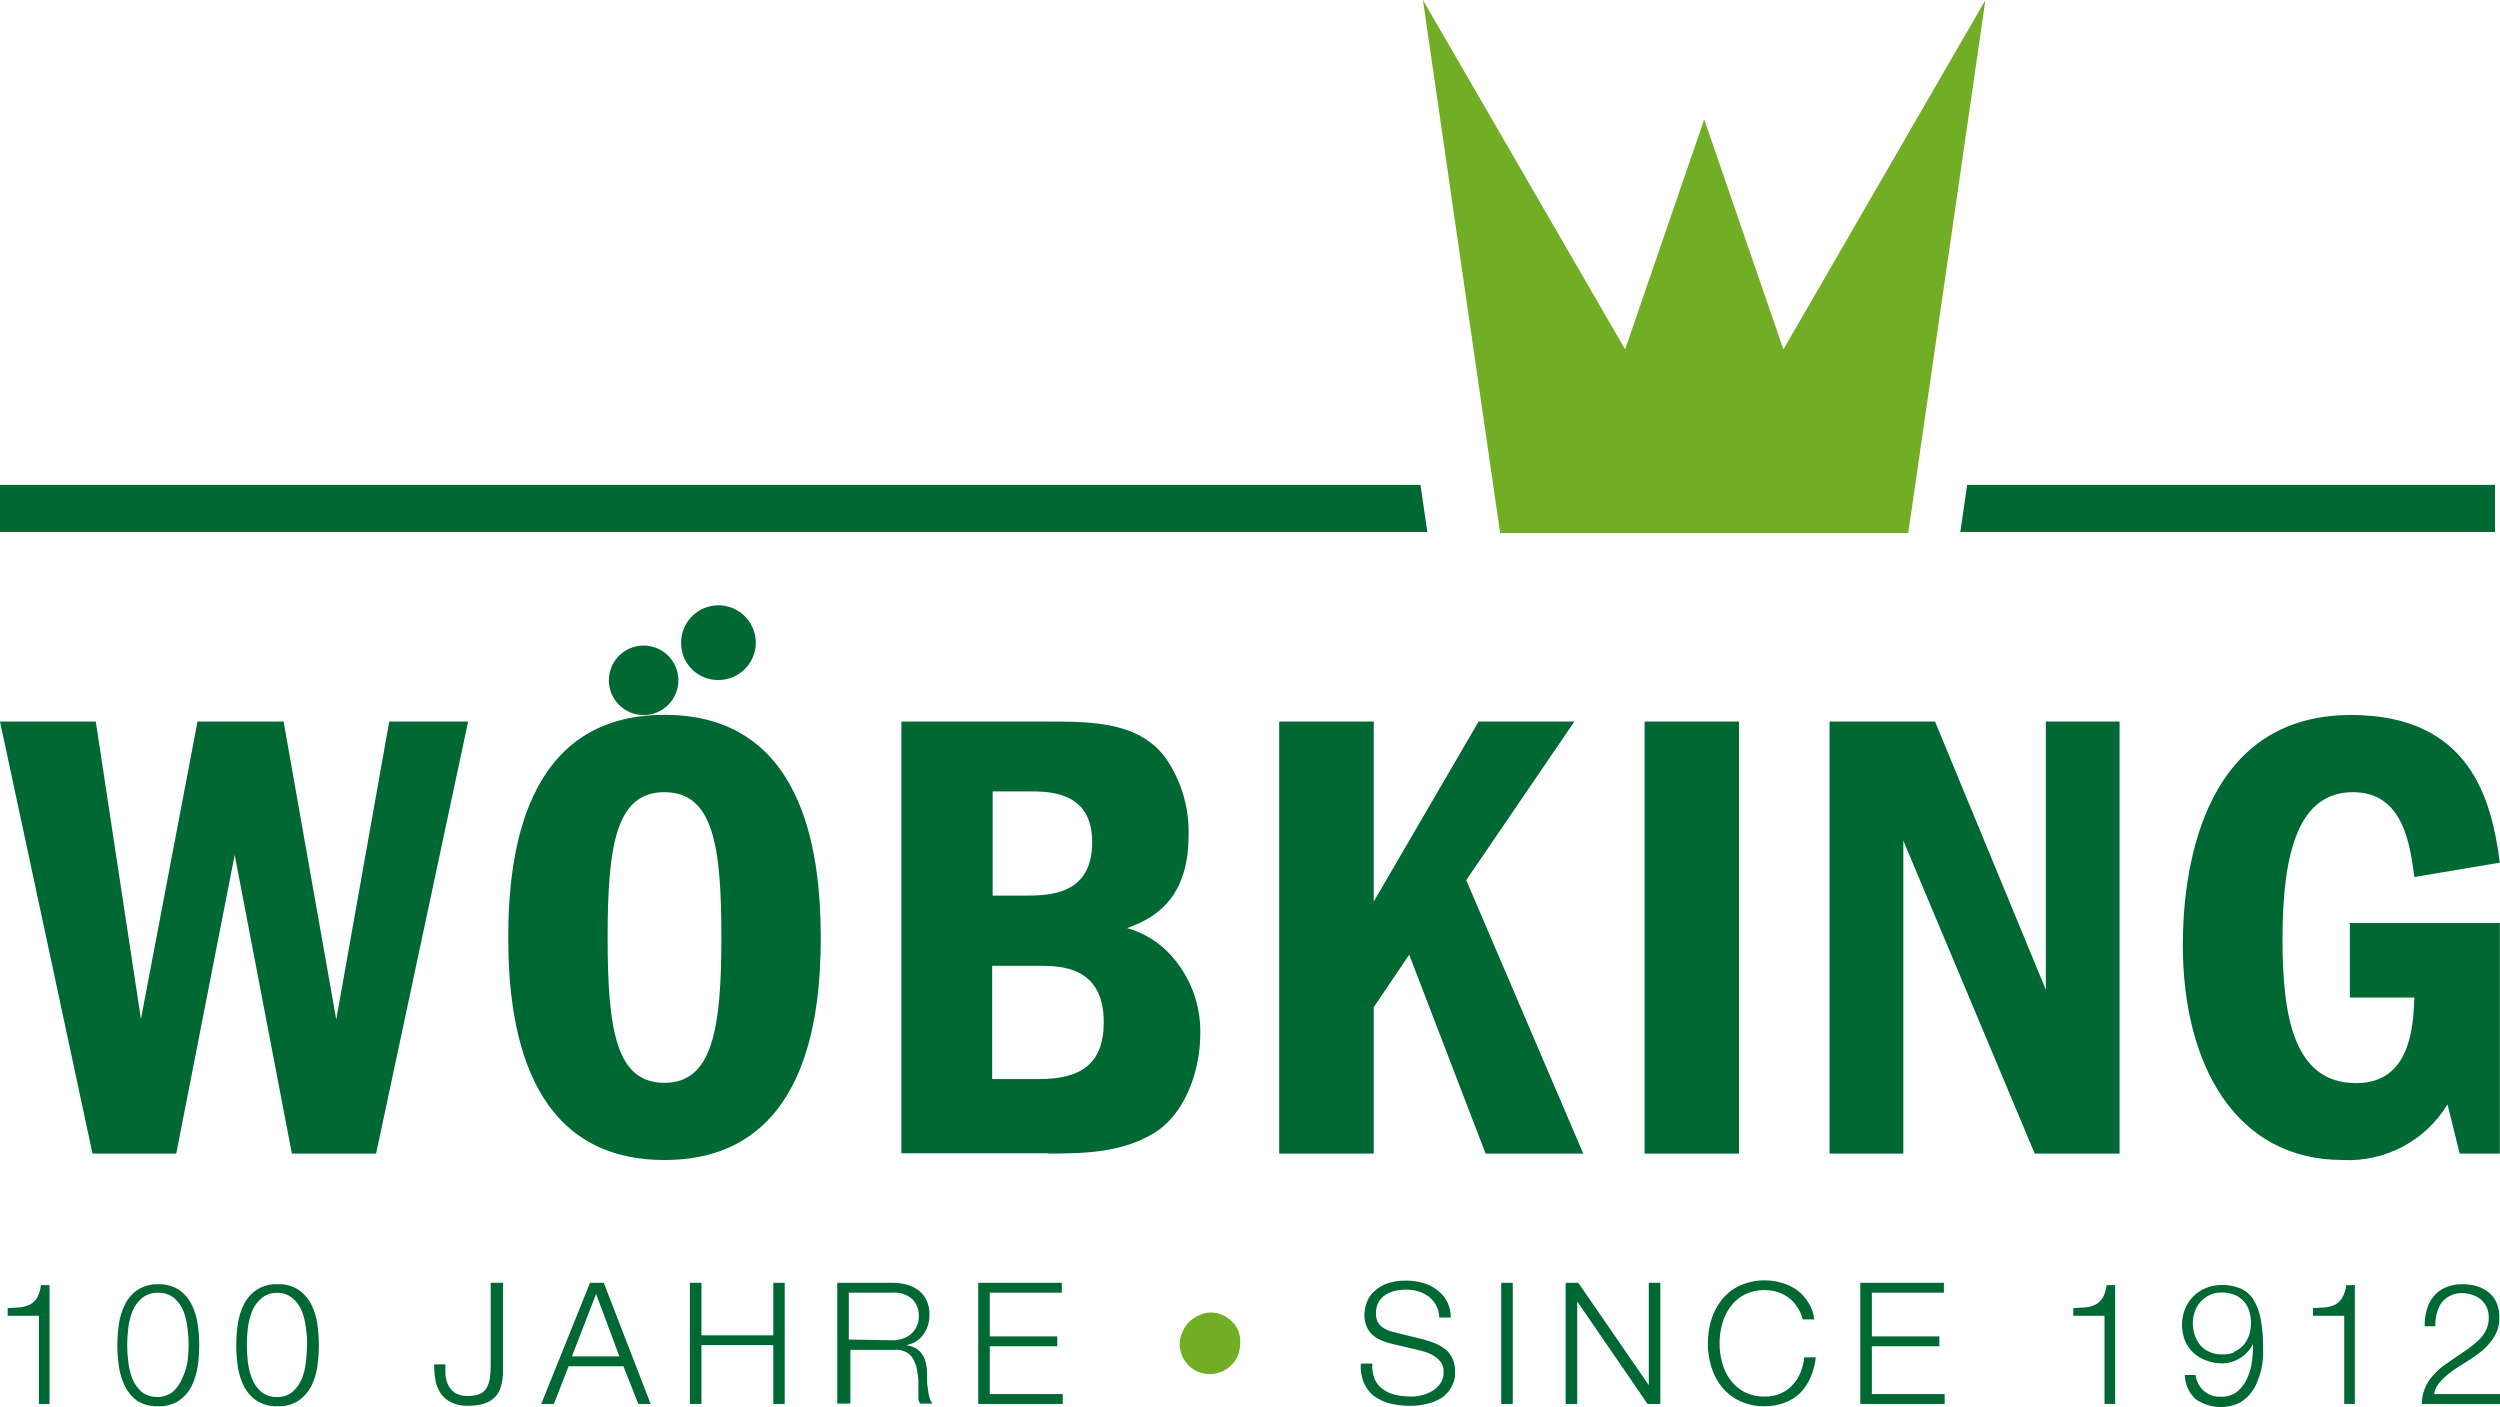
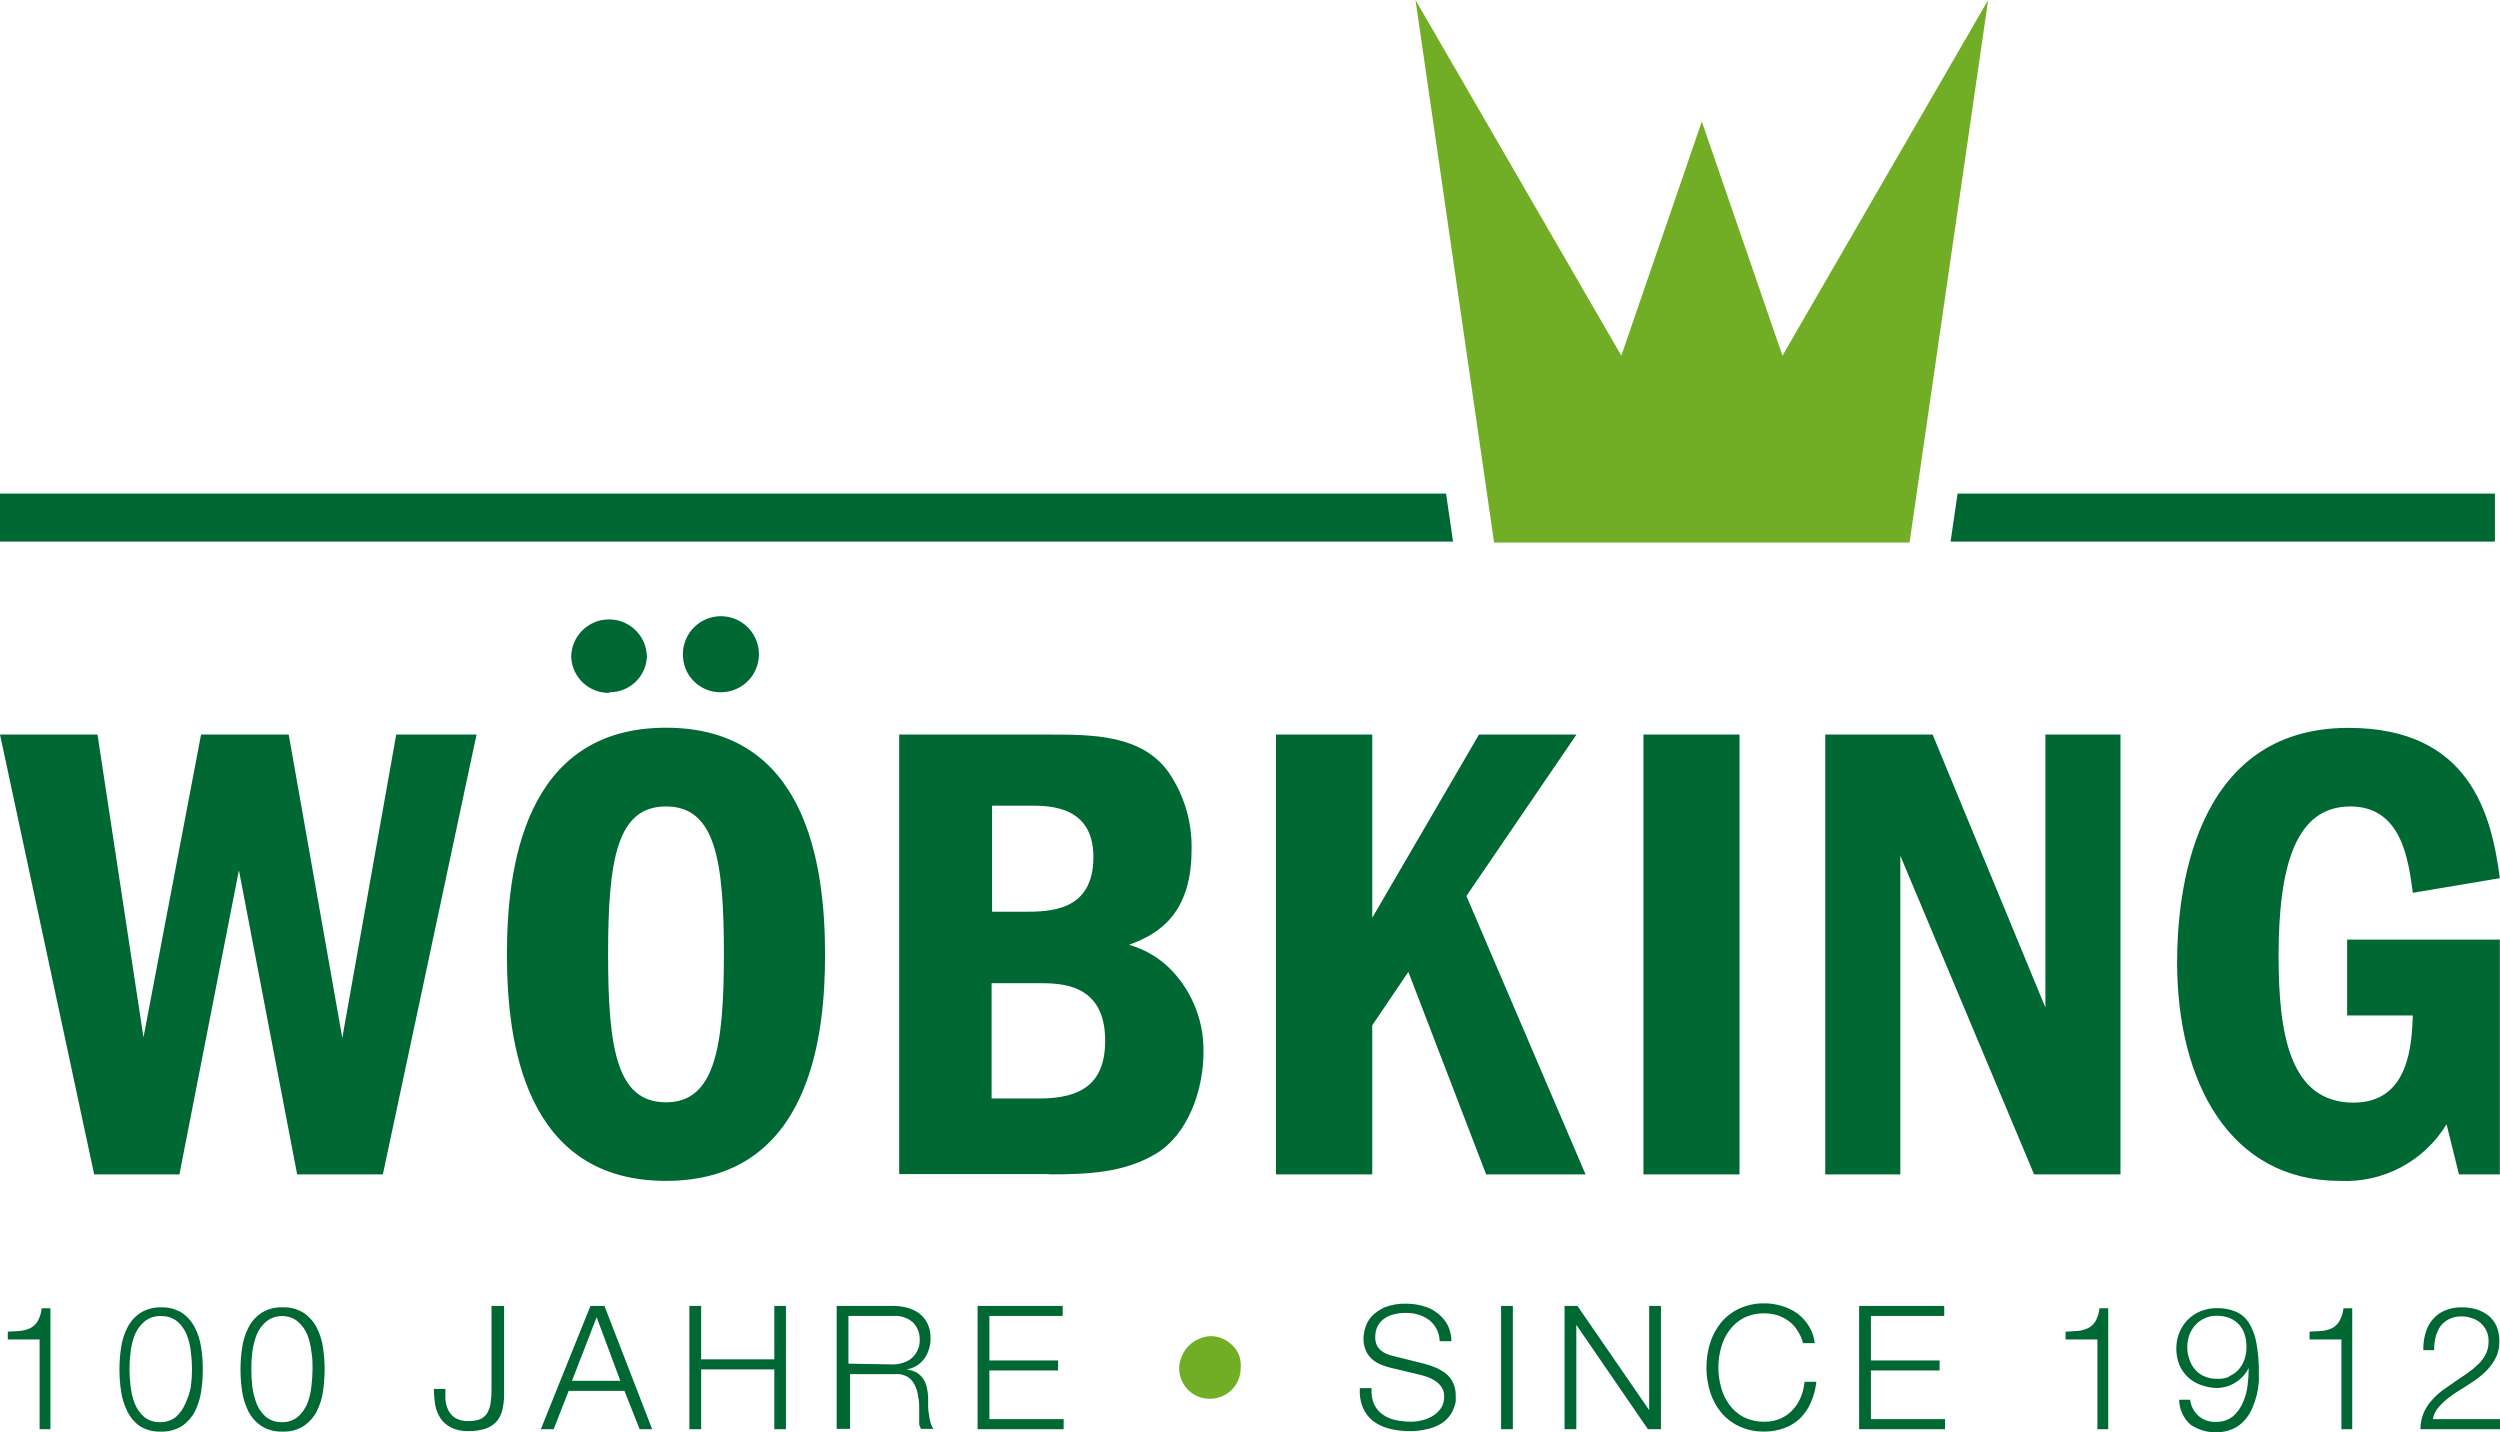
- <svg xmlns="http://www.w3.org/2000/svg" viewBox="0 0 160 90">
-   <path d="M38.968 43.56a2.224 2.224 0 1 0 0-.04m7 0a2.35 2.35 0 0 1-2.37-2.2 2.39 2.39 0 1 1 2.37 2.2m-3.44 7.18c-3.07 0-3.64 3.3-3.64 9.3s.57 9.3 3.64 9.3 3.64-3.45 3.64-9.3-.51-9.3-3.64-9.3m0 23.54c-8.86 0-10-8.66-10-14.22 0-5.3 1-14.27 10-14.27 8.78 0 10 8.51 10 14.27 0 5.06-.91 14.22-10 14.22M63.529 50.65v6.67h1.95c1.65 0 4.42 0 4.42-3.44 0-3.23-2.77-3.23-4-3.23h-2.4m0 11.16v7.25h3c2.61 0 4.14-.91 4.14-3.64 0-3.61-2.81-3.61-4.19-3.61h-2.92m3.55 12h-9.39V46.18h9.39c2.74 0 5.85 0 7.54 2.36a8.27 8.27 0 0 1 1.45 4.93c0 4.44-2.64 5.43-3.93 5.93a5.94 5.94 0 0 1 2.77 1.7 7.27 7.27 0 0 1 1.91 5.06c0 2.41-1 5.19-3 6.38s-4.22 1.29-6.72 1.29M101.329 73.83h-6.25l-4.89-12.73-2.27 3.36v9.37h-6.05V46.18h6.05V57.7l6.71-11.52h6.13l-6.92 10.15zM105.255 46.18h6.04v27.65h-6.04zM135.653 73.83h-5.43l-8.41-20.03v20.03h-4.72V46.18h6.75l7.09 17.16V46.18h4.72zM149.93 74.24c-6.88 0-10.23-6.14-10.23-13.76 0-4.1.91-14.72 10.77-14.72 7.66 0 9 5.47 9.52 9.45l-5.47.92c-.28-2.08-.7-5.43-3.93-5.43-3.44 0-4.51 3.73-4.51 9.41 0 5 .74 9.21 4.72 9.21 3.51 0 3.65-3.7 3.72-5.48h-4.13v-4.77h9.6v14.76h-2.57l-.78-3.15a7.41 7.41 0 0 1-6.71 3.56M91.35 34.05H0v-3.02h90.91zM159.68 34.05h-34.22l.44-3.02h33.78z" fill="#006833" />
-   <path d="M114.138 22.36l-5.07-14.72-5.06 14.72L91.068 0l4.94 34.11h26.12L127.068 0z" fill="#72ae25" />
-   <path d="M24.07 73.83h-5.39l-3.66-19.12-3.74 19.12H5.92L0 46.18h6.13l2.89 19.04 3.62-19.04h5.51l3.37 19.07 3.39-19.07h5.05zM1.29 83.67a1.94 1.94 0 0 0 .63-.18 1.16 1.16 0 0 0 .45-.43 2.09 2.09 0 0 0 .25-.81h.55v7.6h-.68v-5.64h-2v-.49zM11.46 82.55a2.49 2.49 0 0 1 .8.93 4 4 0 0 1 .39 1.26 9 9 0 0 1 .1 1.35 9.12 9.12 0 0 1-.1 1.37 4.22 4.22 0 0 1-.39 1.26 2.53 2.53 0 0 1-.8.92 2.34 2.34 0 0 1-1.35.36 2.34 2.34 0 0 1-1.35-.36 2.47 2.47 0 0 1-.76-.92 4.22 4.22 0 0 1-.39-1.26 9.3 9.3 0 0 1 0-2.72A4 4 0 0 1 8 83.48a2.42 2.42 0 0 1 .81-.93 2.34 2.34 0 0 1 1.35-.36 2.34 2.34 0 0 1 1.3.36zm-2.4.55a2.17 2.17 0 0 0-.59.83A4.24 4.24 0 0 0 8.21 85a8.29 8.29 0 0 0 0 2.15 4.24 4.24 0 0 0 .26 1.09 2.29 2.29 0 0 0 .59.84 1.68 1.68 0 0 0 2 0 2.29 2.29 0 0 0 .59-.84 4.24 4.24 0 0 0 .35-1.07A8.29 8.29 0 0 0 12 85a4.24 4.24 0 0 0-.26-1.09 2.17 2.17 0 0 0-.59-.83 1.52 1.52 0 0 0-1-.34 1.53 1.53 0 0 0-1.09.36zM19.11 82.55a2.51 2.51 0 0 1 .81.93 4 4 0 0 1 .39 1.26 10.48 10.48 0 0 1 .1 1.35 10.649 10.649 0 0 1-.1 1.37 4.22 4.22 0 0 1-.39 1.26 2.56 2.56 0 0 1-.81.92 2.29 2.29 0 0 1-1.35.36 2.3 2.3 0 0 1-1.34-.36 2.47 2.47 0 0 1-.81-.92 4.22 4.22 0 0 1-.39-1.26 9.3 9.3 0 0 1 0-2.72 4 4 0 0 1 .39-1.26 2.42 2.42 0 0 1 .81-.93 2.3 2.3 0 0 1 1.34-.36 2.29 2.29 0 0 1 1.35.36zm-2.39.55a2.07 2.07 0 0 0-.59.83 4.7 4.7 0 0 0-.27 1.07 9.66 9.66 0 0 0 0 2.15 4.7 4.7 0 0 0 .27 1.09 2.17 2.17 0 0 0 .59.84 1.56 1.56 0 0 0 1 .33 1.54 1.54 0 0 0 1-.33 2.31 2.31 0 0 0 .6-.84 4.24 4.24 0 0 0 .26-1.09 10.82 10.82 0 0 0 .07-1.08 5.867 5.867 0 0 0-.07-1.07 4.24 4.24 0 0 0-.26-1.09 2.19 2.19 0 0 0-.6-.83 1.5 1.5 0 0 0-1-.34 1.52 1.52 0 0 0-1 .36zM32.195 82.1v5.59a3.94 3.94 0 0 1-.12 1 1.67 1.67 0 0 1-.38.71 1.7 1.7 0 0 1-.7.43 3.54 3.54 0 0 1-1.06.14 2.28 2.28 0 0 1-1.08-.23 1.7 1.7 0 0 1-.66-.58 2.24 2.24 0 0 1-.33-.84 6.4 6.4 0 0 1-.08-1h.72v.6a1.87 1.87 0 0 0 .15.66 1.23 1.23 0 0 0 .43.54 1.51 1.51 0 0 0 .87.22 2.1 2.1 0 0 0 .72-.11 1 1 0 0 0 .44-.36 1.73 1.73 0 0 0 .23-.63 5.84 5.84 0 0 0 .06-.91V82.1zM38.641 82.1l3 7.75h-.79l-.95-2.41h-3.51l-.94 2.41h-.81l3.12-7.75zm1 4.71l-1.49-4-1.55 4zM44.892 82.1v3.36h4.6V82.1h.73v7.75h-.73v-3.76h-4.6v3.76h-.74V82.1zM57.135 82.1a3.389 3.389 0 0 1 .91.12 2.22 2.22 0 0 1 .74.36 1.73 1.73 0 0 1 .51.63 2 2 0 0 1 .19.91 2.13 2.13 0 0 1-.38 1.28 1.7 1.7 0 0 1-1.12.69 2 2 0 0 1 .63.2 1.32 1.32 0 0 1 .4.38 1.53 1.53 0 0 1 .23.52 3.29 3.29 0 0 1 .09.65v.48a2.2 2.2 0 0 0 .05.57 3 3 0 0 0 .1.54 1.15 1.15 0 0 0 .19.4h-.79a1.09 1.09 0 0 1-.11-.27 3.259 3.259 0 0 1 0-.33v-.61a3.25 3.25 0 0 0-.07-.82 2 2 0 0 0-.21-.72 1.2 1.2 0 0 0-.45-.52 1.34 1.34 0 0 0-.82-.17h-2.8v3.44h-.84V82.1zm0 3.68a2 2 0 0 0 .64-.11 1.42 1.42 0 0 0 .89-.77 1.39 1.39 0 0 0 .14-.63 1.52 1.52 0 0 0-.42-1.13 1.71 1.71 0 0 0-1.25-.41h-2.81v3zM67.956 82.1v.63h-4.61v2.8h4.32v.63h-4.32v3.06h4.67v.63h-5.41V82.1z" fill="#006833" />
-   <path d="M75.689 85.22a1.87 1.87 0 0 1 .41-.61 2 2 0 0 1 .61-.42 1.94 1.94 0 0 1 .76-.19 1.9 1.9 0 0 1 .75.15 2.06 2.06 0 0 1 .62.42 1.75 1.75 0 0 1 .42.61 1.9 1.9 0 0 1 .11.82 1.94 1.94 0 0 1-.15.76 1.92 1.92 0 0 1-1.04 1.03 1.9 1.9 0 0 1-.75.15 1.94 1.94 0 0 1-.76-.15 2 2 0 0 1-.61-.41 2.16 2.16 0 0 1-.41-.62 1.94 1.94 0 0 1-.15-.76 1.9 1.9 0 0 1 .19-.78z" fill="#72ae25" />
-   <path d="M87.991 88.29a1.61 1.61 0 0 0 .54.64 2.29 2.29 0 0 0 .81.35 5.19 5.19 0 0 0 1 .1 2.75 2.75 0 0 0 .67-.09 2.55 2.55 0 0 0 .66-.27 1.74 1.74 0 0 0 .52-.49 1.22 1.22 0 0 0 .2-.72 1 1 0 0 0-.14-.57 1.45 1.45 0 0 0-.38-.4 2.33 2.33 0 0 0-.52-.27 5.7 5.7 0 0 0-.55-.16l-1.73-.41a4.62 4.62 0 0 1-.66-.21 2.12 2.12 0 0 1-.56-.35 1.47 1.47 0 0 1-.38-.53 1.79 1.79 0 0 1-.15-.77 2.52 2.52 0 0 1 .11-.66 1.84 1.84 0 0 1 .4-.72 2.59 2.59 0 0 1 .82-.57 3.43 3.43 0 0 1 1.34-.23 3.88 3.88 0 0 1 1.09.15 2.52 2.52 0 0 1 .91.46 2.142 2.142 0 0 1 .86 1.75h-.74a1.73 1.73 0 0 0-.2-.78 1.76 1.76 0 0 0-.46-.55 2.23 2.23 0 0 0-.67-.34 2.49 2.49 0 0 0-.78-.11 2.87 2.87 0 0 0-.73.08 1.73 1.73 0 0 0-.62.26 1.39 1.39 0 0 0-.43.47 1.49 1.49 0 0 0-.16.73 1.13 1.13 0 0 0 .09.47 1.07 1.07 0 0 0 .25.34 1.6 1.6 0 0 0 .38.23 3 3 0 0 0 .45.14l1.89.47a5.8 5.8 0 0 1 .77.26 2.87 2.87 0 0 1 .64.39 1.59 1.59 0 0 1 .43.57 1.88 1.88 0 0 1 .16.82v.34a1.72 1.72 0 0 1-.14.46 1.85 1.85 0 0 1-.29.5 2 2 0 0 1-.52.45 3 3 0 0 1-.82.32 4.39 4.39 0 0 1-1.17.13 5.127 5.127 0 0 1-1.269-.16 3 3 0 0 1-1-.48 2.22 2.22 0 0 1-.63-.84 2.73 2.73 0 0 1-.19-1.22h.74a2.11 2.11 0 0 0 .16 1.02zM96.817 82.1v7.75h-.74V82.1zM101.012 82.1l4.51 6.55V82.1h.74v7.75h-.82l-4.5-6.56v6.56h-.74V82.1zM115.021 83.65a2 2 0 0 0-.54-.59 2.41 2.41 0 0 0-.71-.37 2.64 2.64 0 0 0-.81-.12 2.74 2.74 0 0 0-1.32.29 2.52 2.52 0 0 0-.9.78 3.14 3.14 0 0 0-.52 1.09 4.61 4.61 0 0 0 0 2.48 3.19 3.19 0 0 0 .52 1.1 2.63 2.63 0 0 0 .9.78 2.86 2.86 0 0 0 1.32.29 2.35 2.35 0 0 0 1-.2 2.22 2.22 0 0 0 .75-.53 2.63 2.63 0 0 0 .51-.78 3.46 3.46 0 0 0 .25-1h.74a4.37 4.37 0 0 1-.34 1.29 3.23 3.23 0 0 1-.67 1 2.83 2.83 0 0 1-1 .62 3.56 3.56 0 0 1-1.25.22 3.61 3.61 0 0 1-1.59-.33 3.29 3.29 0 0 1-1.15-.89 3.74 3.74 0 0 1-.68-1.28 5.1 5.1 0 0 1-.23-1.53 5.2 5.2 0 0 1 .23-1.531 3.84 3.84 0 0 1 .68-1.279 3.29 3.29 0 0 1 1.15-.89 3.883 3.883 0 0 1 2.67-.17 3.32 3.32 0 0 1 1 .48 3 3 0 0 1 .71.79 2.53 2.53 0 0 1 .37 1.07h-.74a2.3 2.3 0 0 0-.35-.79zM124.409 82.1v.63h-4.61v2.8h4.32v.63h-4.32v3.06h4.66v.63h-5.4V82.1zM133.49 83.67a1.94 1.94 0 0 0 .63-.18 1.16 1.16 0 0 0 .45-.43 2.09 2.09 0 0 0 .25-.81h.55v7.6h-.68v-5.64h-2v-.49zM141.03 89a1.52 1.52 0 0 0 1.08.39 1.66 1.66 0 0 0 1.08-.33 2.33 2.33 0 0 0 .63-.85 3.669 3.669 0 0 0 .31-1.1 8.7 8.7 0 0 0 .07-1.11 2.26 2.26 0 0 1-2 1.26 2.9 2.9 0 0 1-1-.19 2.27 2.27 0 0 1-1.37-1.29 2.8 2.8 0 0 1-.18-1 2.7 2.7 0 0 1 .19-1 2.47 2.47 0 0 1 .53-.81 2.5 2.5 0 0 1 .81-.54 2.71 2.71 0 0 1 1-.19 3.05 3.05 0 0 1 1.19.21 1.85 1.85 0 0 1 .83.69 3.57 3.57 0 0 1 .48 1.26 9.789 9.789 0 0 1 .16 1.87v.6a6.338 6.338 0 0 1-.12.79 5.91 5.91 0 0 1-.28.84 2.77 2.77 0 0 1-.48.77 2.2 2.2 0 0 1-.74.56 2.82 2.82 0 0 1-2.68-.27 2.12 2.12 0 0 1-.71-1.56h.69a1.6 1.6 0 0 0 .51 1zm1.94-2.48a1.63 1.63 0 0 0 .6-.42 2 2 0 0 0 .37-.64 2.47 2.47 0 0 0 .12-.79 2.37 2.37 0 0 0-.11-.76 1.57 1.57 0 0 0-.34-.62 1.62 1.62 0 0 0-.59-.42 2.21 2.21 0 0 0-.86-.15 1.63 1.63 0 0 0-.73.16 1.77 1.77 0 0 0-.58.42 1.83 1.83 0 0 0-.38.63 2.31 2.31 0 0 0 0 1.53 1.83 1.83 0 0 0 .36.64 1.51 1.51 0 0 0 .57.42 1.78 1.78 0 0 0 .78.16 1.83 1.83 0 0 0 .79-.12zM148.83 83.67a1.94 1.94 0 0 0 .63-.18 1.2 1.2 0 0 0 .44-.43 2.08 2.08 0 0 0 .26-.81h.55v7.6h-.68v-5.64h-2v-.49zM155 89.85a2.58 2.58 0 0 1 .19-1 2.86 2.86 0 0 1 .49-.78 4.129 4.129 0 0 1 .68-.64l.78-.55.8-.54a6 6 0 0 0 .71-.59 2.27 2.27 0 0 0 .47-.65 1.74 1.74 0 0 0 .16-.79 1.51 1.51 0 0 0-.13-.65 1.671 1.671 0 0 0-.37-.49 1.55 1.55 0 0 0-.55-.3 2 2 0 0 0-.65-.11 1.66 1.66 0 0 0-.8.18 1.51 1.51 0 0 0-.54.46 2.131 2.131 0 0 0-.29.67 3.1 3.1 0 0 0-.09.81h-.68a3.4 3.4 0 0 1 .14-1.08 2.11 2.11 0 0 1 .45-.85 2 2 0 0 1 .76-.56 2.6 2.6 0 0 1 1.08-.2 3.12 3.12 0 0 1 .93.13 2.46 2.46 0 0 1 .75.4 1.87 1.87 0 0 1 .5.67 2.45 2.45 0 0 1 .17.93 2.41 2.41 0 0 1-.15.87 2.92 2.92 0 0 1-.43.72 4.251 4.251 0 0 1-.6.6 7.213 7.213 0 0 1-.72.51c-.19.13-.4.26-.65.41a6.539 6.539 0 0 0-.71.5 4.179 4.179 0 0 0-.6.59 1.45 1.45 0 0 0-.32.7H160v.63z" fill="#006833" />
+ <svg xmlns="http://www.w3.org/2000/svg" viewBox="0 0 157.17 90">
+   <g data-name="Ebene 2">
+     <g data-name="Ebene 1">
+       <path d="M38.31 43.56a2.36 2.36 0 0 1-2.4-2.24 2.38 2.38 0 0 1 4.76 0 2.34 2.34 0 0 1-2.36 2.2m7 0a2.35 2.35 0 0 1-2.37-2.2 2.39 2.39 0 1 1 2.37 2.2m-3.44 7.18c-3.07 0-3.64 3.3-3.64 9.3s.57 9.3 3.64 9.3 3.64-3.45 3.64-9.3-.51-9.3-3.64-9.3m0 23.54c-8.86 0-10-8.66-10-14.22 0-5.3 1-14.27 10-14.27 8.78 0 10 8.51 10 14.27 0 5.06-.91 14.22-10 14.22M62.37 50.65v6.67h1.95c1.65 0 4.42 0 4.42-3.44 0-3.23-2.77-3.23-4-3.23h-2.4m0 11.16v7.25h3c2.61 0 4.14-.91 4.14-3.64 0-3.61-2.81-3.61-4.19-3.61h-2.92m3.55 12h-9.39V46.18h9.39c2.74 0 5.85 0 7.54 2.36a8.27 8.27 0 0 1 1.45 4.93c0 4.44-2.64 5.43-3.93 5.93a5.94 5.94 0 0 1 2.77 1.7 7.27 7.27 0 0 1 1.91 5.06c0 2.41-1 5.19-3 6.38s-4.22 1.29-6.72 1.29M99.68 73.83h-6.25L88.54 61.1l-2.27 3.36v9.37h-6.05V46.18h6.05V57.7l6.71-11.52h6.13l-6.92 10.15 7.49 17.5zM103.32 46.18h6.04v27.65h-6.04zM133.31 73.83h-5.43l-8.41-20.03v20.03h-4.72V46.18h6.75l7.09 17.16V46.18h4.72v27.65zM147.1 74.24c-6.88 0-10.23-6.14-10.23-13.76 0-4.1.91-14.72 10.77-14.72 7.66 0 9 5.47 9.52 9.45l-5.47.92c-.28-2.08-.7-5.43-3.93-5.43-3.44 0-4.51 3.73-4.51 9.41 0 5 .74 9.21 4.72 9.21 3.51 0 3.65-3.7 3.72-5.48h-4.13v-4.77h9.6v14.76h-2.57l-.78-3.15a7.41 7.41 0 0 1-6.71 3.56M91.35 34.05H0v-3.02h90.91l.44 3.02zM156.85 34.05h-34.22l.44-3.02h33.78v3.02z" fill="#006833" />
+       <path fill="#72ae25" d="M112.06 22.36l-5.07-14.72-5.06 14.72L88.99 0l4.94 34.11h26.12L124.99 0l-12.93 22.36z" />
+       <path fill="#006833" d="M24.07 73.83h-5.39l-3.66-19.12-3.74 19.12H5.92L0 46.18h6.13l2.89 19.04 3.62-19.04h5.51l3.37 19.07 3.39-19.07h5.05l-5.89 27.65zM1.29 83.67a1.94 1.94 0 0 0 .63-.18 1.16 1.16 0 0 0 .45-.43 2.09 2.09 0 0 0 .25-.81h.55v7.6h-.68v-5.64h-2v-.49zM11.46 82.55a2.49 2.49 0 0 1 .8.93 4 4 0 0 1 .39 1.26 9 9 0 0 1 .1 1.35 9.12 9.12 0 0 1-.1 1.37 4.22 4.22 0 0 1-.39 1.26 2.53 2.53 0 0 1-.8.92 2.34 2.34 0 0 1-1.35.36 2.34 2.34 0 0 1-1.35-.36 2.47 2.47 0 0 1-.76-.92 4.22 4.22 0 0 1-.39-1.26 9.08 9.08 0 0 1-.1-1.36 9 9 0 0 1 .1-1.36A4 4 0 0 1 8 83.48a2.42 2.42 0 0 1 .81-.93 2.34 2.34 0 0 1 1.35-.36 2.34 2.34 0 0 1 1.3.36zm-2.4.55a2.17 2.17 0 0 0-.59.83A4.24 4.24 0 0 0 8.21 85a8.29 8.29 0 0 0 0 2.15 4.24 4.24 0 0 0 .26 1.09 2.29 2.29 0 0 0 .59.84 1.57 1.57 0 0 0 1 .33 1.56 1.56 0 0 0 1-.33 2.29 2.29 0 0 0 .59-.84 4.24 4.24 0 0 0 .35-1.07A8.29 8.29 0 0 0 12 85a4.24 4.24 0 0 0-.26-1.09 2.17 2.17 0 0 0-.59-.83 1.52 1.52 0 0 0-1-.34 1.53 1.53 0 0 0-1.09.36zM19.11 82.55a2.51 2.51 0 0 1 .81.93 4 4 0 0 1 .39 1.26 10.48 10.48 0 0 1 .1 1.35 10.65 10.65 0 0 1-.1 1.37 4.22 4.22 0 0 1-.39 1.26 2.56 2.56 0 0 1-.81.92 2.29 2.29 0 0 1-1.35.36 2.3 2.3 0 0 1-1.34-.36 2.47 2.47 0 0 1-.81-.92 4.22 4.22 0 0 1-.39-1.26 9.08 9.08 0 0 1-.1-1.36 9 9 0 0 1 .1-1.36 4 4 0 0 1 .39-1.26 2.42 2.42 0 0 1 .81-.93 2.3 2.3 0 0 1 1.34-.36 2.29 2.29 0 0 1 1.35.36zm-2.39.55a2.07 2.07 0 0 0-.59.83 4.7 4.7 0 0 0-.27 1.07 9.66 9.66 0 0 0 0 2.15 4.7 4.7 0 0 0 .27 1.09 2.17 2.17 0 0 0 .59.84 1.56 1.56 0 0 0 1 .33 1.54 1.54 0 0 0 1-.33 2.31 2.31 0 0 0 .6-.84 4.24 4.24 0 0 0 .26-1.09 10.82 10.82 0 0 0 .07-1.08c0-.32 0-.68-.07-1.07a4.24 4.24 0 0 0-.26-1.09 2.19 2.19 0 0 0-.6-.83 1.5 1.5 0 0 0-1-.34 1.52 1.52 0 0 0-1 .36zM31.69 82.1v5.59a3.94 3.94 0 0 1-.12 1 1.67 1.67 0 0 1-.38.71 1.7 1.7 0 0 1-.7.43 3.54 3.54 0 0 1-1.06.14 2.28 2.28 0 0 1-1.08-.23 1.7 1.7 0 0 1-.66-.58 2.24 2.24 0 0 1-.33-.84 6.4 6.4 0 0 1-.08-1H28v.6a1.87 1.87 0 0 0 .15.66 1.23 1.23 0 0 0 .43.54 1.51 1.51 0 0 0 .87.22 2.1 2.1 0 0 0 .72-.11 1 1 0 0 0 .44-.36 1.73 1.73 0 0 0 .23-.63 5.84 5.84 0 0 0 .06-.91V82.1zM38 82.1l3 7.75h-.79l-.95-2.41h-3.51l-.94 2.41H34l3.12-7.75zm1 4.71l-1.49-4-1.55 4zM44.08 82.1v3.36h4.6V82.1h.73v7.75h-.73v-3.76h-4.6v3.76h-.74V82.1zM56.15 82.1a3.39 3.39 0 0 1 .91.12 2.22 2.22 0 0 1 .74.36 1.73 1.73 0 0 1 .51.63 2 2 0 0 1 .19.91 2.13 2.13 0 0 1-.38 1.28 1.7 1.7 0 0 1-1.12.69 2 2 0 0 1 .63.2 1.32 1.32 0 0 1 .4.38 1.53 1.53 0 0 1 .23.52 3.29 3.29 0 0 1 .09.65v.48c0 .19 0 .38.05.57a3 3 0 0 0 .1.54 1.15 1.15 0 0 0 .19.4h-.79a1.09 1.09 0 0 1-.11-.27 3.26 3.26 0 0 1 0-.33v-.33-.28c0-.27 0-.55-.07-.82a2 2 0 0 0-.21-.72 1.2 1.2 0 0 0-.45-.52 1.34 1.34 0 0 0-.82-.17h-2.8v3.44h-.84V82.1zm0 3.68a2 2 0 0 0 .64-.11 1.42 1.42 0 0 0 .89-.77 1.39 1.39 0 0 0 .14-.63 1.52 1.52 0 0 0-.42-1.13 1.71 1.71 0 0 0-1.25-.41h-2.81v3zM66.81 82.1v.63H62.2v2.8h4.32v.63H62.2v3.06h4.67v.63h-5.41V82.1z" />
+       <path d="M74.32 85.22a1.87 1.87 0 0 1 .41-.61 2 2 0 0 1 .61-.42 1.94 1.94 0 0 1 .76-.19 1.9 1.9 0 0 1 .75.15 2.06 2.06 0 0 1 .62.42 1.75 1.75 0 0 1 .42.61A1.9 1.9 0 0 1 78 86a1.94 1.94 0 0 1-.15.76 2 2 0 0 1-.42.62 2 2 0 0 1-.62.41 1.9 1.9 0 0 1-.75.15 1.94 1.94 0 0 1-.76-.15 2 2 0 0 1-.61-.41 2.16 2.16 0 0 1-.41-.62 1.94 1.94 0 0 1-.15-.76 1.9 1.9 0 0 1 .19-.78z" fill="#72ae25" />
+       <path d="M86.39 88.29a1.61 1.61 0 0 0 .54.64 2.29 2.29 0 0 0 .81.35 5.19 5.19 0 0 0 1 .1 2.75 2.75 0 0 0 .67-.09 2.55 2.55 0 0 0 .66-.27 1.74 1.74 0 0 0 .52-.49 1.22 1.22 0 0 0 .2-.72 1 1 0 0 0-.14-.57 1.45 1.45 0 0 0-.38-.4 2.33 2.33 0 0 0-.52-.27 5.7 5.7 0 0 0-.55-.16L87.47 86a4.62 4.62 0 0 1-.66-.21 2.12 2.12 0 0 1-.56-.35 1.47 1.47 0 0 1-.38-.53 1.79 1.79 0 0 1-.15-.77 2.52 2.52 0 0 1 .11-.66 1.84 1.84 0 0 1 .4-.72 2.59 2.59 0 0 1 .82-.57 3.43 3.43 0 0 1 1.34-.23 3.88 3.88 0 0 1 1.09.15 2.52 2.52 0 0 1 .91.46 2.3 2.3 0 0 1 .63.75 2.32 2.32 0 0 1 .23 1h-.74a1.73 1.73 0 0 0-.2-.78 1.76 1.76 0 0 0-.46-.55 2.23 2.23 0 0 0-.67-.34 2.49 2.49 0 0 0-.78-.11 2.87 2.87 0 0 0-.73.08 1.73 1.73 0 0 0-.62.26 1.39 1.39 0 0 0-.43.47 1.49 1.49 0 0 0-.16.73 1.13 1.13 0 0 0 .09.47 1.07 1.07 0 0 0 .25.34 1.6 1.6 0 0 0 .38.23 3 3 0 0 0 .45.14l1.89.47a5.8 5.8 0 0 1 .77.26 2.87 2.87 0 0 1 .64.39 1.59 1.59 0 0 1 .43.57 1.88 1.88 0 0 1 .16.82v.34a1.72 1.72 0 0 1-.14.46 1.85 1.85 0 0 1-.29.5 2 2 0 0 1-.52.45 3 3 0 0 1-.82.32 4.39 4.39 0 0 1-1.17.13 5.13 5.13 0 0 1-1.27-.16 3 3 0 0 1-1-.48 2.22 2.22 0 0 1-.63-.84 2.73 2.73 0 0 1-.19-1.22h.74a2.11 2.11 0 0 0 .16 1.02zM95.11 82.1v7.75h-.74V82.1zM99.17 82.1l4.51 6.55V82.1h.74v7.75h-.82l-4.5-6.56v6.56h-.74V82.1zM113 83.65a2 2 0 0 0-.54-.59 2.41 2.41 0 0 0-.71-.37 2.64 2.64 0 0 0-.81-.12 2.74 2.74 0 0 0-1.32.29 2.52 2.52 0 0 0-.9.78 3.14 3.14 0 0 0-.52 1.09 4.61 4.61 0 0 0 0 2.48 3.19 3.19 0 0 0 .52 1.1 2.63 2.63 0 0 0 .9.78 2.86 2.86 0 0 0 1.32.29 2.35 2.35 0 0 0 1-.2 2.22 2.22 0 0 0 .75-.53 2.63 2.63 0 0 0 .51-.78 3.46 3.46 0 0 0 .25-1h.74a4.37 4.37 0 0 1-.34 1.29 3.23 3.23 0 0 1-.67 1 2.83 2.83 0 0 1-1 .62 3.56 3.56 0 0 1-1.25.22 3.61 3.61 0 0 1-1.59-.33 3.29 3.29 0 0 1-1.15-.89 3.74 3.74 0 0 1-.68-1.28 5.1 5.1 0 0 1-.23-1.53 5.2 5.2 0 0 1 .23-1.53 3.84 3.84 0 0 1 .68-1.28 3.29 3.29 0 0 1 1.15-.89 3.61 3.61 0 0 1 1.59-.33 3.58 3.58 0 0 1 1.08.16 3.32 3.32 0 0 1 1 .48 3 3 0 0 1 .71.79 2.53 2.53 0 0 1 .37 1.07h-.74a2.3 2.3 0 0 0-.35-.79zM122.23 82.1v.63h-4.61v2.8h4.32v.63h-4.32v3.06h4.66v.63h-5.4V82.1zM130.66 83.67a1.94 1.94 0 0 0 .63-.18 1.16 1.16 0 0 0 .45-.43 2.09 2.09 0 0 0 .25-.81h.55v7.6h-.68v-5.64h-2v-.49zM138.2 89a1.52 1.52 0 0 0 1.08.39 1.66 1.66 0 0 0 1.08-.33 2.33 2.33 0 0 0 .63-.85 3.67 3.67 0 0 0 .31-1.1 8.7 8.7 0 0 0 .07-1.11 2.26 2.26 0 0 1-2 1.26 2.9 2.9 0 0 1-1-.19 2.27 2.27 0 0 1-1.37-1.29 2.8 2.8 0 0 1-.18-1 2.7 2.7 0 0 1 .19-1 2.47 2.47 0 0 1 .53-.81 2.5 2.5 0 0 1 .81-.54 2.71 2.71 0 0 1 1-.19 3.05 3.05 0 0 1 1.19.21 1.85 1.85 0 0 1 .83.69 3.57 3.57 0 0 1 .48 1.26 9.79 9.79 0 0 1 .16 1.87v.6a6.34 6.34 0 0 1-.12.79 5.91 5.91 0 0 1-.28.84 2.77 2.77 0 0 1-.48.77 2.2 2.2 0 0 1-.74.56 2.82 2.82 0 0 1-2.68-.27A2.12 2.12 0 0 1 137 88h.69a1.6 1.6 0 0 0 .51 1zm1.94-2.48a1.63 1.63 0 0 0 .6-.42 2 2 0 0 0 .37-.64 2.47 2.47 0 0 0 .12-.79 2.37 2.37 0 0 0-.11-.76 1.57 1.57 0 0 0-.34-.62 1.62 1.62 0 0 0-.59-.42 2.21 2.21 0 0 0-.86-.15 1.63 1.63 0 0 0-.73.16 1.77 1.77 0 0 0-.58.42 1.83 1.83 0 0 0-.38.63 2.31 2.31 0 0 0 0 1.53 1.83 1.83 0 0 0 .36.64 1.51 1.51 0 0 0 .57.42 1.78 1.78 0 0 0 .78.16 1.83 1.83 0 0 0 .79-.12zM146 83.67a1.94 1.94 0 0 0 .63-.18 1.2 1.2 0 0 0 .44-.43 2.08 2.08 0 0 0 .26-.81h.55v7.6h-.68v-5.64h-2v-.49zM152.17 89.85a2.58 2.58 0 0 1 .19-1 2.86 2.86 0 0 1 .49-.78 4.13 4.13 0 0 1 .68-.64l.78-.55.8-.54a6 6 0 0 0 .71-.59 2.27 2.27 0 0 0 .47-.65 1.74 1.74 0 0 0 .16-.79 1.51 1.51 0 0 0-.13-.65 1.67 1.67 0 0 0-.37-.49 1.55 1.55 0 0 0-.55-.3 2 2 0 0 0-.65-.11 1.66 1.66 0 0 0-.8.18 1.51 1.51 0 0 0-.54.46 2.13 2.13 0 0 0-.29.67 3.1 3.1 0 0 0-.09.81h-.68a3.4 3.4 0 0 1 .14-1.08 2.11 2.11 0 0 1 .45-.85 2 2 0 0 1 .76-.56 2.6 2.6 0 0 1 1.08-.2 3.12 3.12 0 0 1 .93.13 2.46 2.46 0 0 1 .75.4 1.87 1.87 0 0 1 .5.67 2.45 2.45 0 0 1 .17.93 2.41 2.41 0 0 1-.15.87 2.92 2.92 0 0 1-.43.72 4.25 4.25 0 0 1-.6.6 7.21 7.21 0 0 1-.72.51c-.19.13-.4.26-.65.41a6.54 6.54 0 0 0-.71.5 4.18 4.18 0 0 0-.6.59 1.45 1.45 0 0 0-.32.7h4.22v.63z" fill="#006833" />
+     </g>
+   </g>
</svg>
